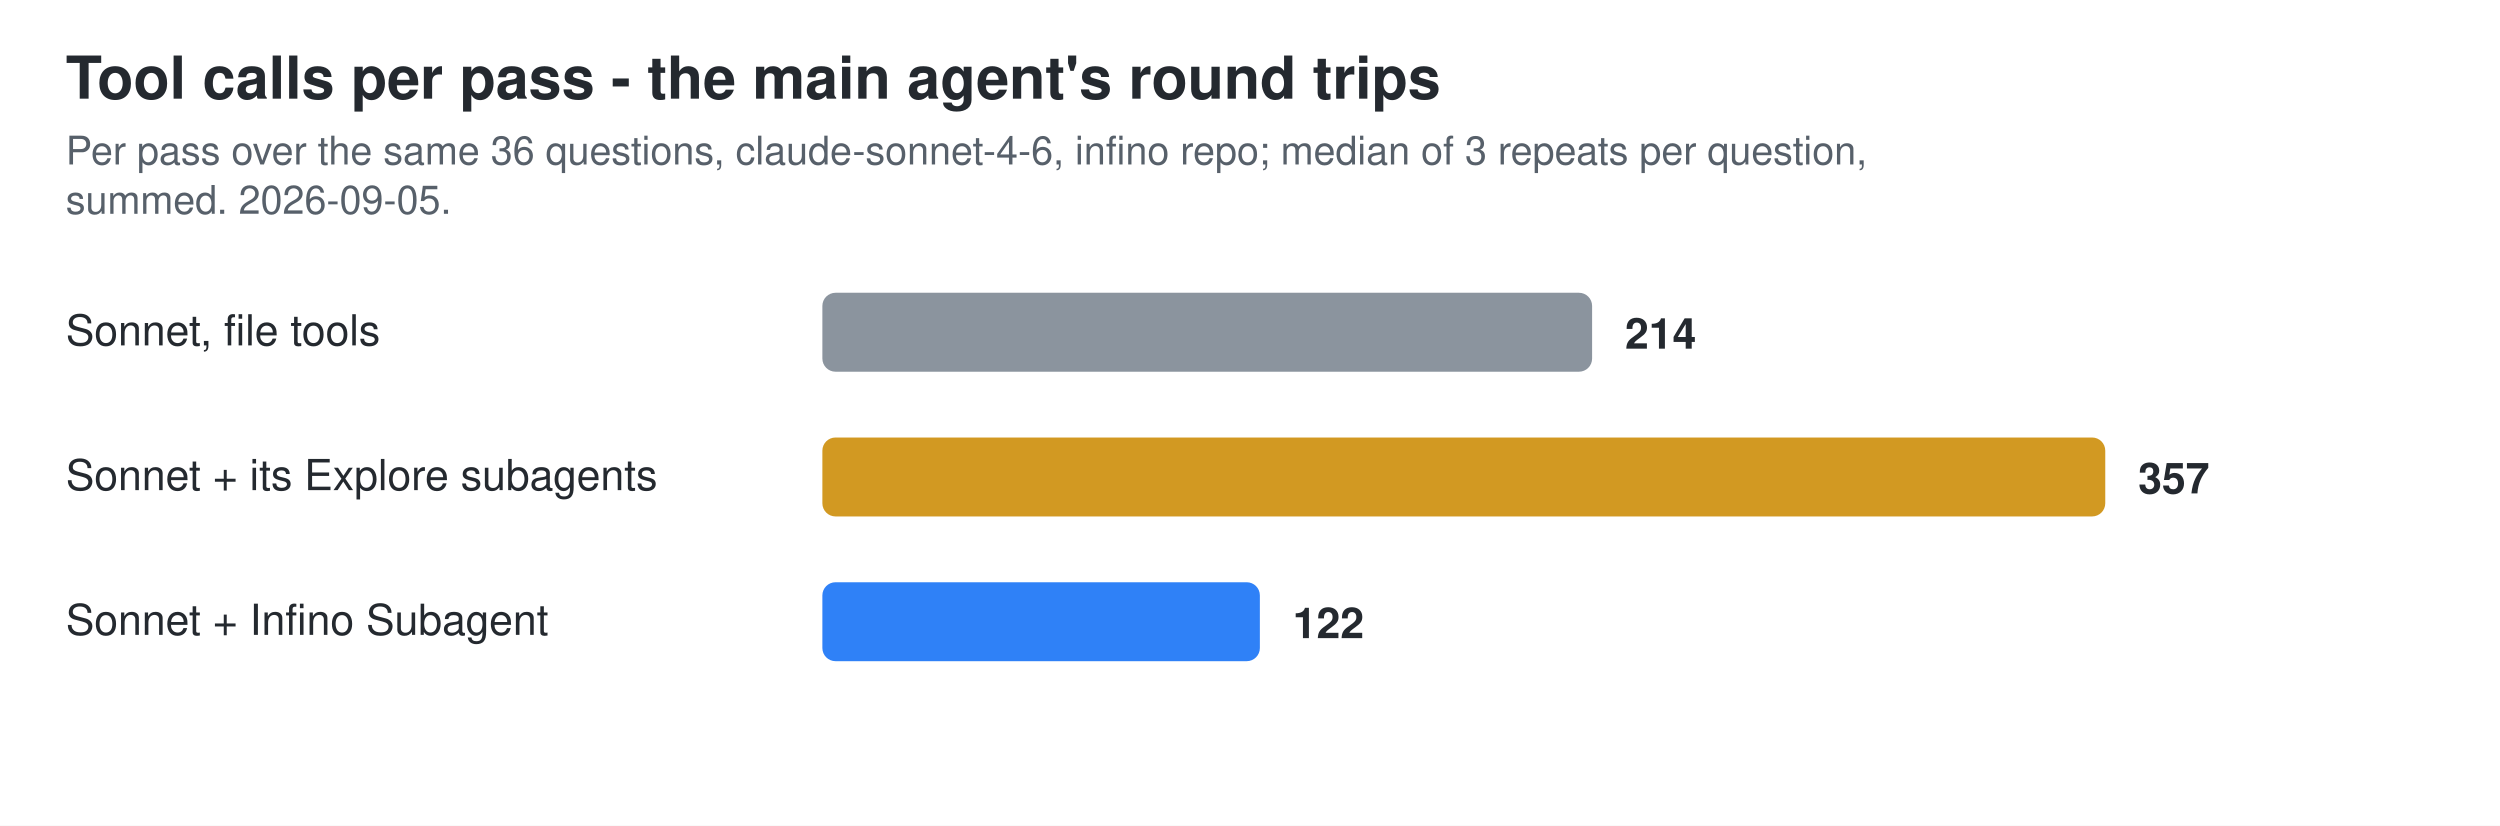
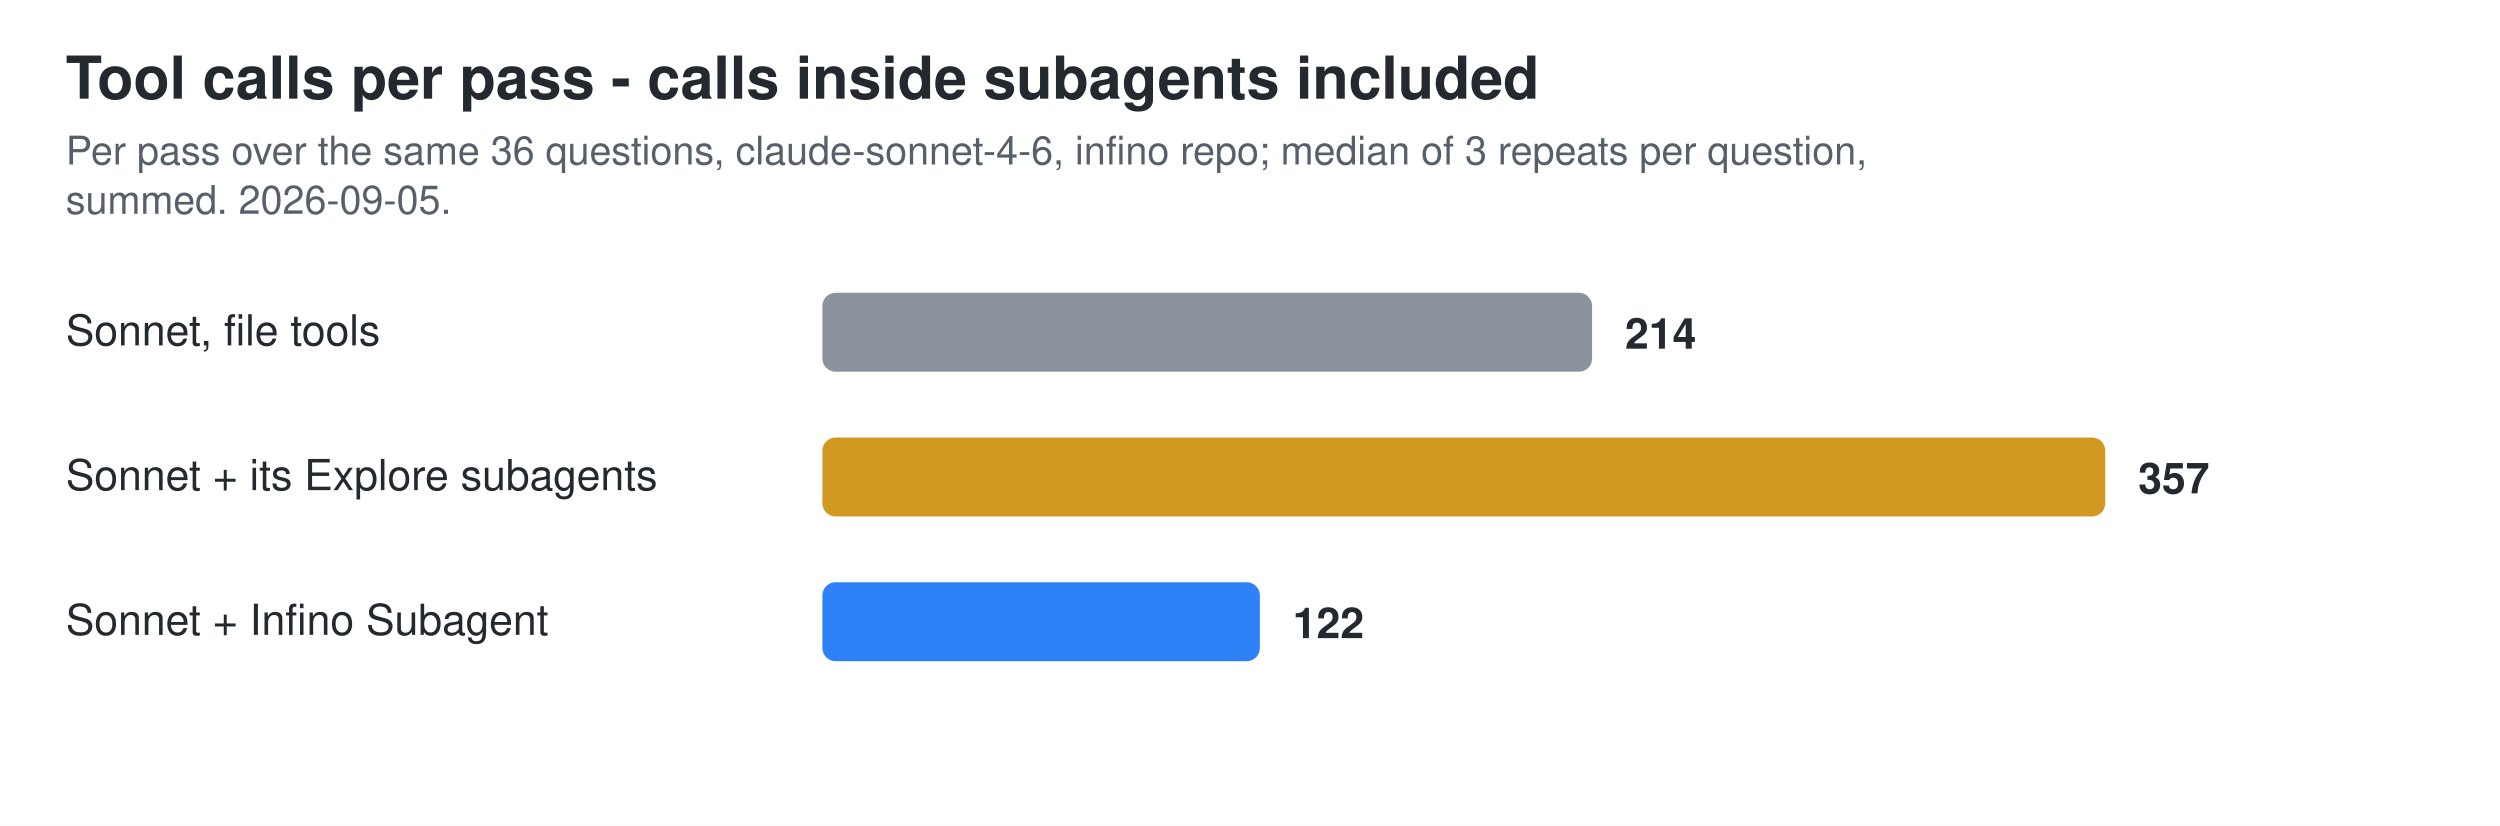
<svg xmlns="http://www.w3.org/2000/svg" width="760" height="251" viewBox="0 0 760 251" font-family="-apple-system, BlinkMacSystemFont, Segoe UI, Helvetica, Arial, sans-serif">
  <rect width="760" height="251" fill="#ffffff" />
-   <text x="20" y="30" fill="#24292f" font-size="18" font-weight="600">Tool calls per pass - the main agent's round trips</text>
+   <text x="20" y="30" fill="#24292f" font-size="18" font-weight="600">Tool calls per pass - calls inside subagents included</text>
  <text x="20" y="50" fill="#57606a" font-size="12">Per pass over the same 36 questions, claude-sonnet-4-6, infino repo; median of 3 repeats per question,</text>
  <text x="20" y="65" fill="#57606a" font-size="12">summed. 2026-09-05.</text>
  <text x="20" y="105" fill="#24292f" font-size="13">Sonnet, file tools</text>
  <rect x="250" y="89" width="234" height="24" rx="4" fill="#8b949e" />
  <text x="494" y="106" fill="#24292f" font-size="13" font-weight="600">214</text>
  <text x="20" y="149" fill="#24292f" font-size="13">Sonnet + its Explore subagents</text>
  <rect x="250" y="133" width="390" height="24" rx="4" fill="#d29922" />
  <text x="650" y="150" fill="#24292f" font-size="13" font-weight="600">357</text>
  <text x="20" y="193" fill="#24292f" font-size="13">Sonnet + Infino Subagent</text>
  <rect x="250" y="177" width="133" height="24" rx="4" fill="#2f81f7" />
  <text x="393" y="194" fill="#24292f" font-size="13" font-weight="600">122</text>
</svg>
